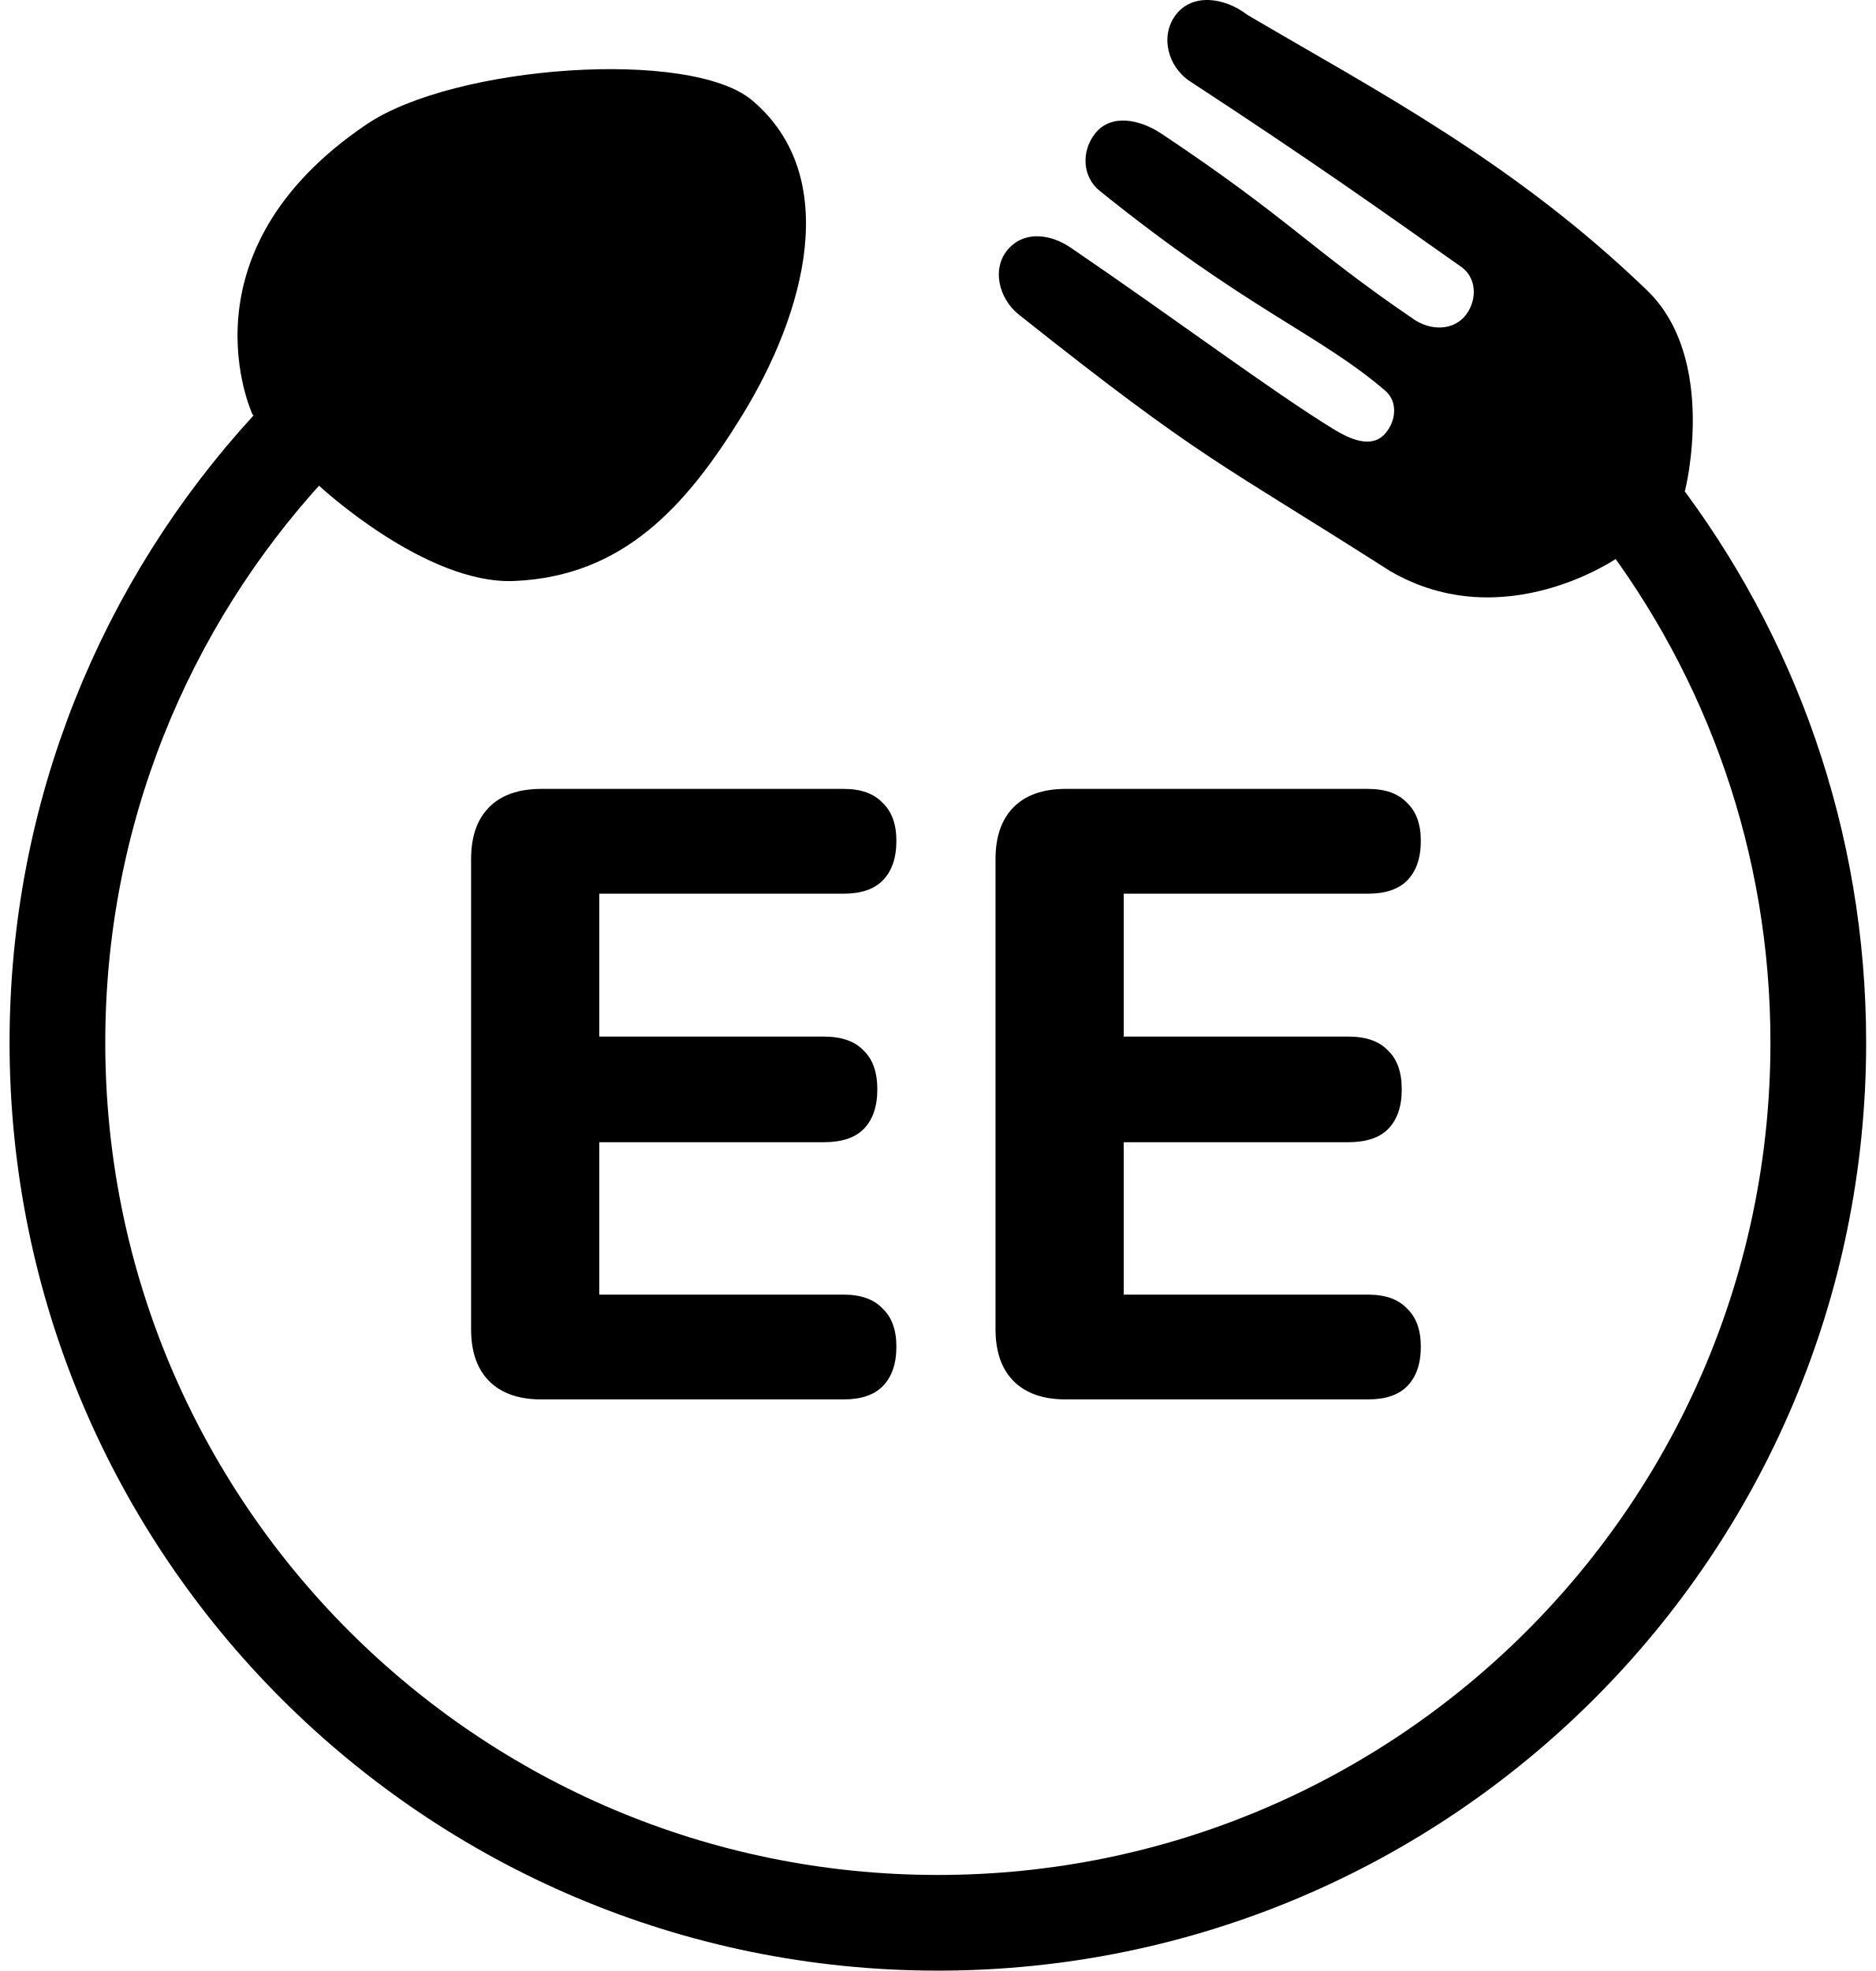
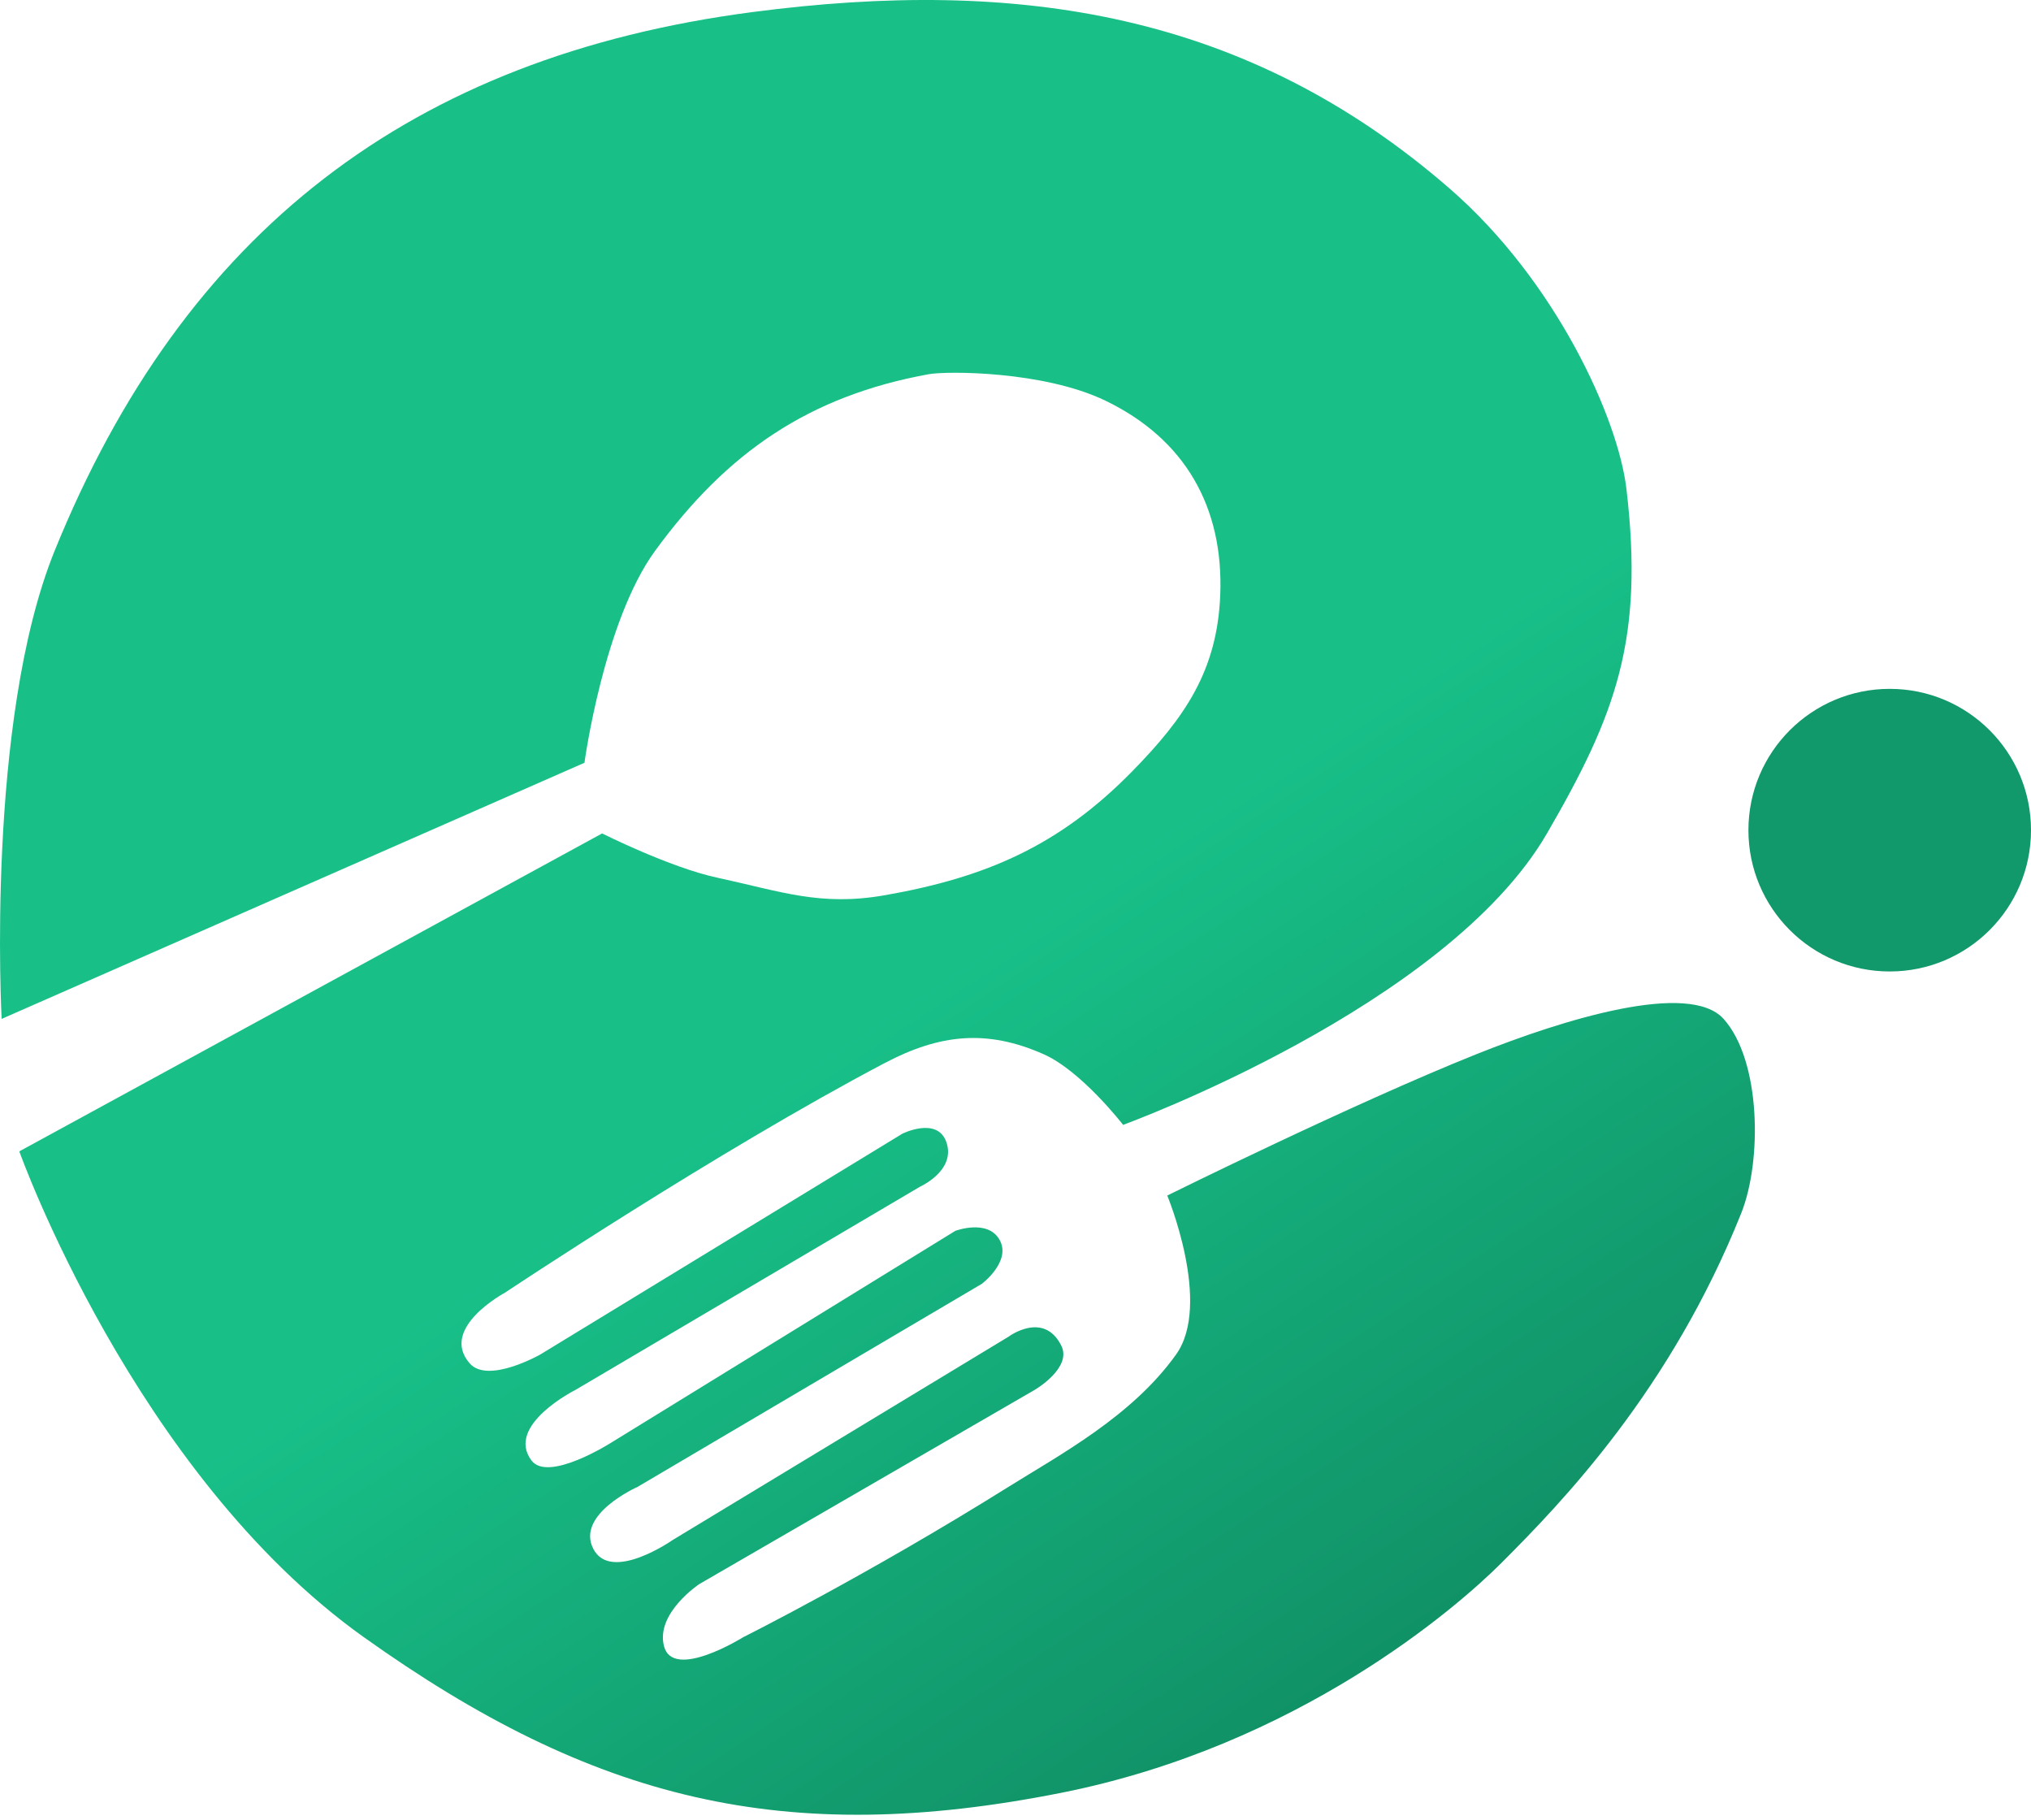
- <svg xmlns="http://www.w3.org/2000/svg" width="98" height="103" viewBox="0 0 98 103" fill="none">
-   <path d="M15.088 23.4C7.582 31.586 3 42.499 3 54.481C3 79.886 23.595 100.481 49 100.481C74.405 100.481 95 79.886 95 54.481C95 43.976 91.479 34.293 85.551 26.549" stroke="black" stroke-width="5" />
-   <path d="M19.163 6.491C9.218 13.205 13.195 21.659 13.195 21.659L16.676 25.389C16.676 25.389 22.228 30.56 26.87 30.361C32.537 30.119 35.844 26.496 38.805 21.659C42.04 16.376 44.03 9.251 39.303 5.249C36.07 2.512 23.739 3.402 19.163 6.491Z" fill="black" />
-   <path d="M72.622 29.838C78.589 33.319 84.558 29.119 84.558 29.119L88.038 25.638C88.038 25.638 89.779 18.764 86.049 15.168C79.086 8.454 71.876 4.724 65.163 0.773C64.013 -0.121 62.316 -0.386 61.433 0.773C60.591 1.879 61.015 3.493 62.179 4.254C68.644 8.481 72.124 10.967 76.352 13.951C77.15 14.514 77.186 15.657 76.601 16.438C75.958 17.296 74.752 17.291 73.866 16.686C68.395 12.957 67.4 11.465 60.687 6.989C59.556 6.235 58.042 5.917 57.206 6.989C56.487 7.911 56.545 9.239 57.455 9.973C65.163 16.189 68.892 17.432 72.374 20.416C73.038 20.985 72.95 21.997 72.374 22.654C71.667 23.461 70.552 22.967 69.639 22.405C66.406 20.416 61.433 16.686 55.963 12.957C54.92 12.246 53.603 12.044 52.73 12.957C51.782 13.949 52.153 15.583 53.228 16.438C62.925 24.146 63.67 24.119 72.622 29.838Z" fill="black" />
-   <path d="M28.278 73.13C27.102 73.13 26.197 72.813 25.563 72.18C24.93 71.546 24.613 70.641 24.613 69.465V44.891C24.613 43.715 24.93 42.81 25.563 42.176C26.197 41.543 27.102 41.226 28.278 41.226H44.072C44.977 41.226 45.656 41.467 46.108 41.95C46.591 42.402 46.833 43.066 46.833 43.941C46.833 44.846 46.591 45.54 46.108 46.023C45.656 46.475 44.977 46.702 44.072 46.702H31.31V54.169H43.031C43.967 54.169 44.66 54.41 45.113 54.893C45.596 55.345 45.837 56.024 45.837 56.929C45.837 57.834 45.596 58.528 45.113 59.011C44.66 59.463 43.967 59.69 43.031 59.69H31.31V67.654H44.072C44.977 67.654 45.656 67.895 46.108 68.378C46.591 68.831 46.833 69.494 46.833 70.37C46.833 71.275 46.591 71.968 46.108 72.451C45.656 72.904 44.977 73.13 44.072 73.13H28.278ZM55.678 73.13C54.502 73.13 53.597 72.813 52.963 72.18C52.33 71.546 52.013 70.641 52.013 69.465V44.891C52.013 43.715 52.33 42.81 52.963 42.176C53.597 41.543 54.502 41.226 55.678 41.226H71.472C72.377 41.226 73.056 41.467 73.509 41.95C73.991 42.402 74.233 43.066 74.233 43.941C74.233 44.846 73.991 45.54 73.509 46.023C73.056 46.475 72.377 46.702 71.472 46.702H58.711V54.169H70.431C71.366 54.169 72.06 54.41 72.513 54.893C72.995 55.345 73.237 56.024 73.237 56.929C73.237 57.834 72.995 58.528 72.513 59.011C72.06 59.463 71.366 59.69 70.431 59.69H58.711V67.654H71.472C72.377 67.654 73.056 67.895 73.509 68.378C73.991 68.831 74.233 69.494 74.233 70.37C74.233 71.275 73.991 71.968 73.509 72.451C73.056 72.904 72.377 73.13 71.472 73.13H55.678Z" fill="black" />
+ <svg xmlns="http://www.w3.org/2000/svg" width="115" height="103" viewBox="0 0 115 103" fill="none">
+   <path d="M87.593 47.185C81.885 57.023 63.593 63.685 63.593 63.685C63.593 63.685 61.242 60.639 59.093 59.685C55.875 58.258 53.208 58.546 50.093 60.185C40.593 65.185 28.593 73.185 28.593 73.185C28.593 73.185 24.852 75.185 26.593 77.185C27.626 78.373 30.593 76.685 30.593 76.685L51.093 64.185C51.093 64.185 53.093 63.185 53.593 64.685C54.124 66.279 52.093 67.185 52.093 67.185L32.593 78.685C32.593 78.685 28.593 80.685 30.093 82.685C31.037 83.945 34.593 81.685 34.593 81.685L54.093 69.685C54.093 69.685 55.915 68.999 56.593 70.185C57.291 71.408 55.593 72.685 55.593 72.685L36.093 84.185C36.093 84.185 32.593 85.732 33.593 87.685C34.593 89.638 38.093 87.185 38.093 87.185L57.093 75.685C57.093 75.685 59.093 74.185 60.093 76.185C60.722 77.445 58.593 78.685 58.593 78.685L39.593 89.685C39.593 89.685 37.126 91.32 37.593 93.185C38.093 95.185 42.093 92.685 42.093 92.685C42.093 92.685 49.093 89.185 57.093 84.185C60.022 82.354 64.093 80.185 66.593 76.685C68.639 73.821 66.093 67.685 66.093 67.685C66.093 67.685 76.616 62.476 83.593 59.685C88.593 57.685 95.651 55.527 97.593 57.685C99.719 60.048 99.773 65.734 98.593 68.685C94.593 78.685 88.5 85 85 88.5C82.5 91 73.494 98.837 60.093 101.5C44.429 104.612 33.597 101.955 20.593 92.685C7.588 83.416 1.093 65.185 1.093 65.185L34.093 47.185C34.093 47.185 37.934 49.112 40.593 49.685C44.219 50.467 46.438 51.325 50.093 50.685C55.856 49.676 59.995 47.862 64.093 43.685C67.095 40.626 68.922 37.969 69.093 33.685C69.291 28.7 67.088 24.852 62.593 22.685C59.075 20.99 53.593 21.003 52.593 21.185C45.801 22.42 41.163 25.609 37.093 31.185C34.18 35.175 33.093 43.185 33.093 43.185L0.093 57.685C0.093 57.685 -0.822 40.837 3.093 31.185C10.418 13.125 23.269 3.219 42.593 0.685C57.672 -1.292 70.616 0.707 82.093 10.685C88.106 15.913 91.622 23.685 92.093 27.685C93.093 36.185 91.514 40.425 87.593 47.185Z" fill="url(#paint0_linear_36_200)" />
+   <circle cx="107" cy="47" r="8" fill="#11986B" />
+   <defs>
+     <linearGradient id="paint0_linear_36_200" x1="22" y1="7.5" x2="80" y2="95.5" gradientUnits="userSpaceOnUse">
+       <stop offset="0.54" stop-color="#18C088" />
+       <stop offset="1" stop-color="#108F65" />
+     </linearGradient>
+   </defs>
</svg>
